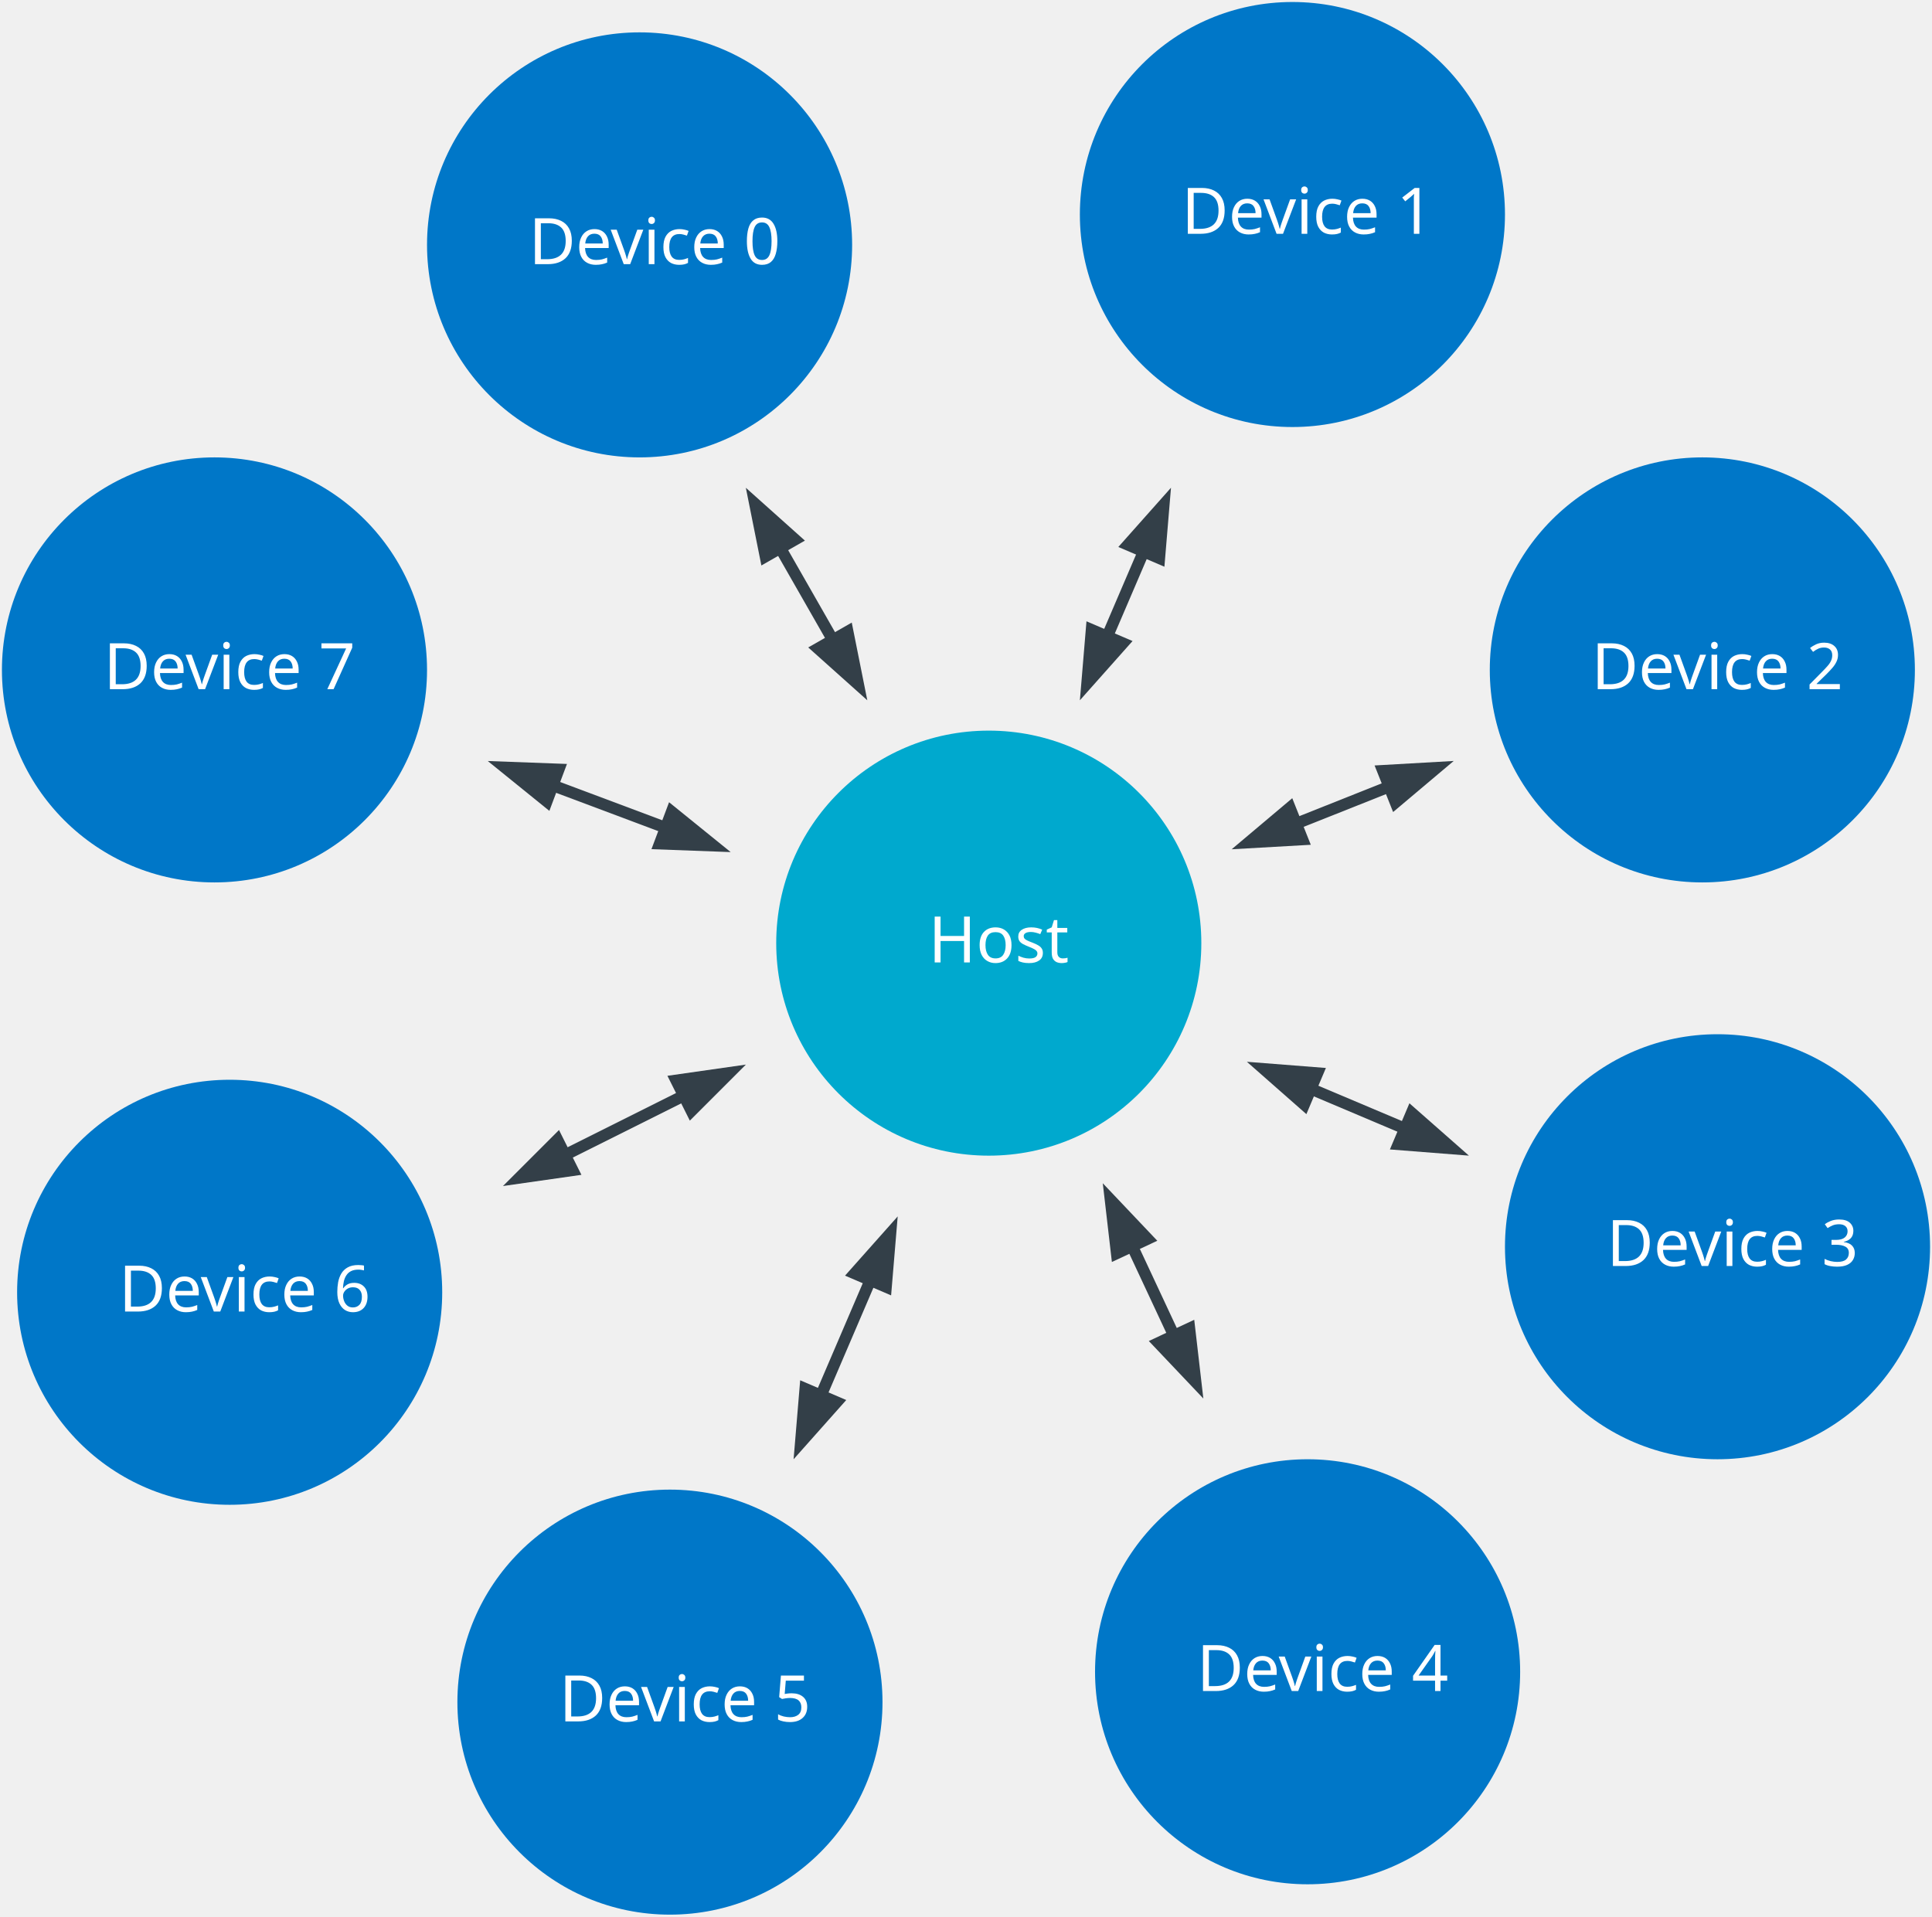
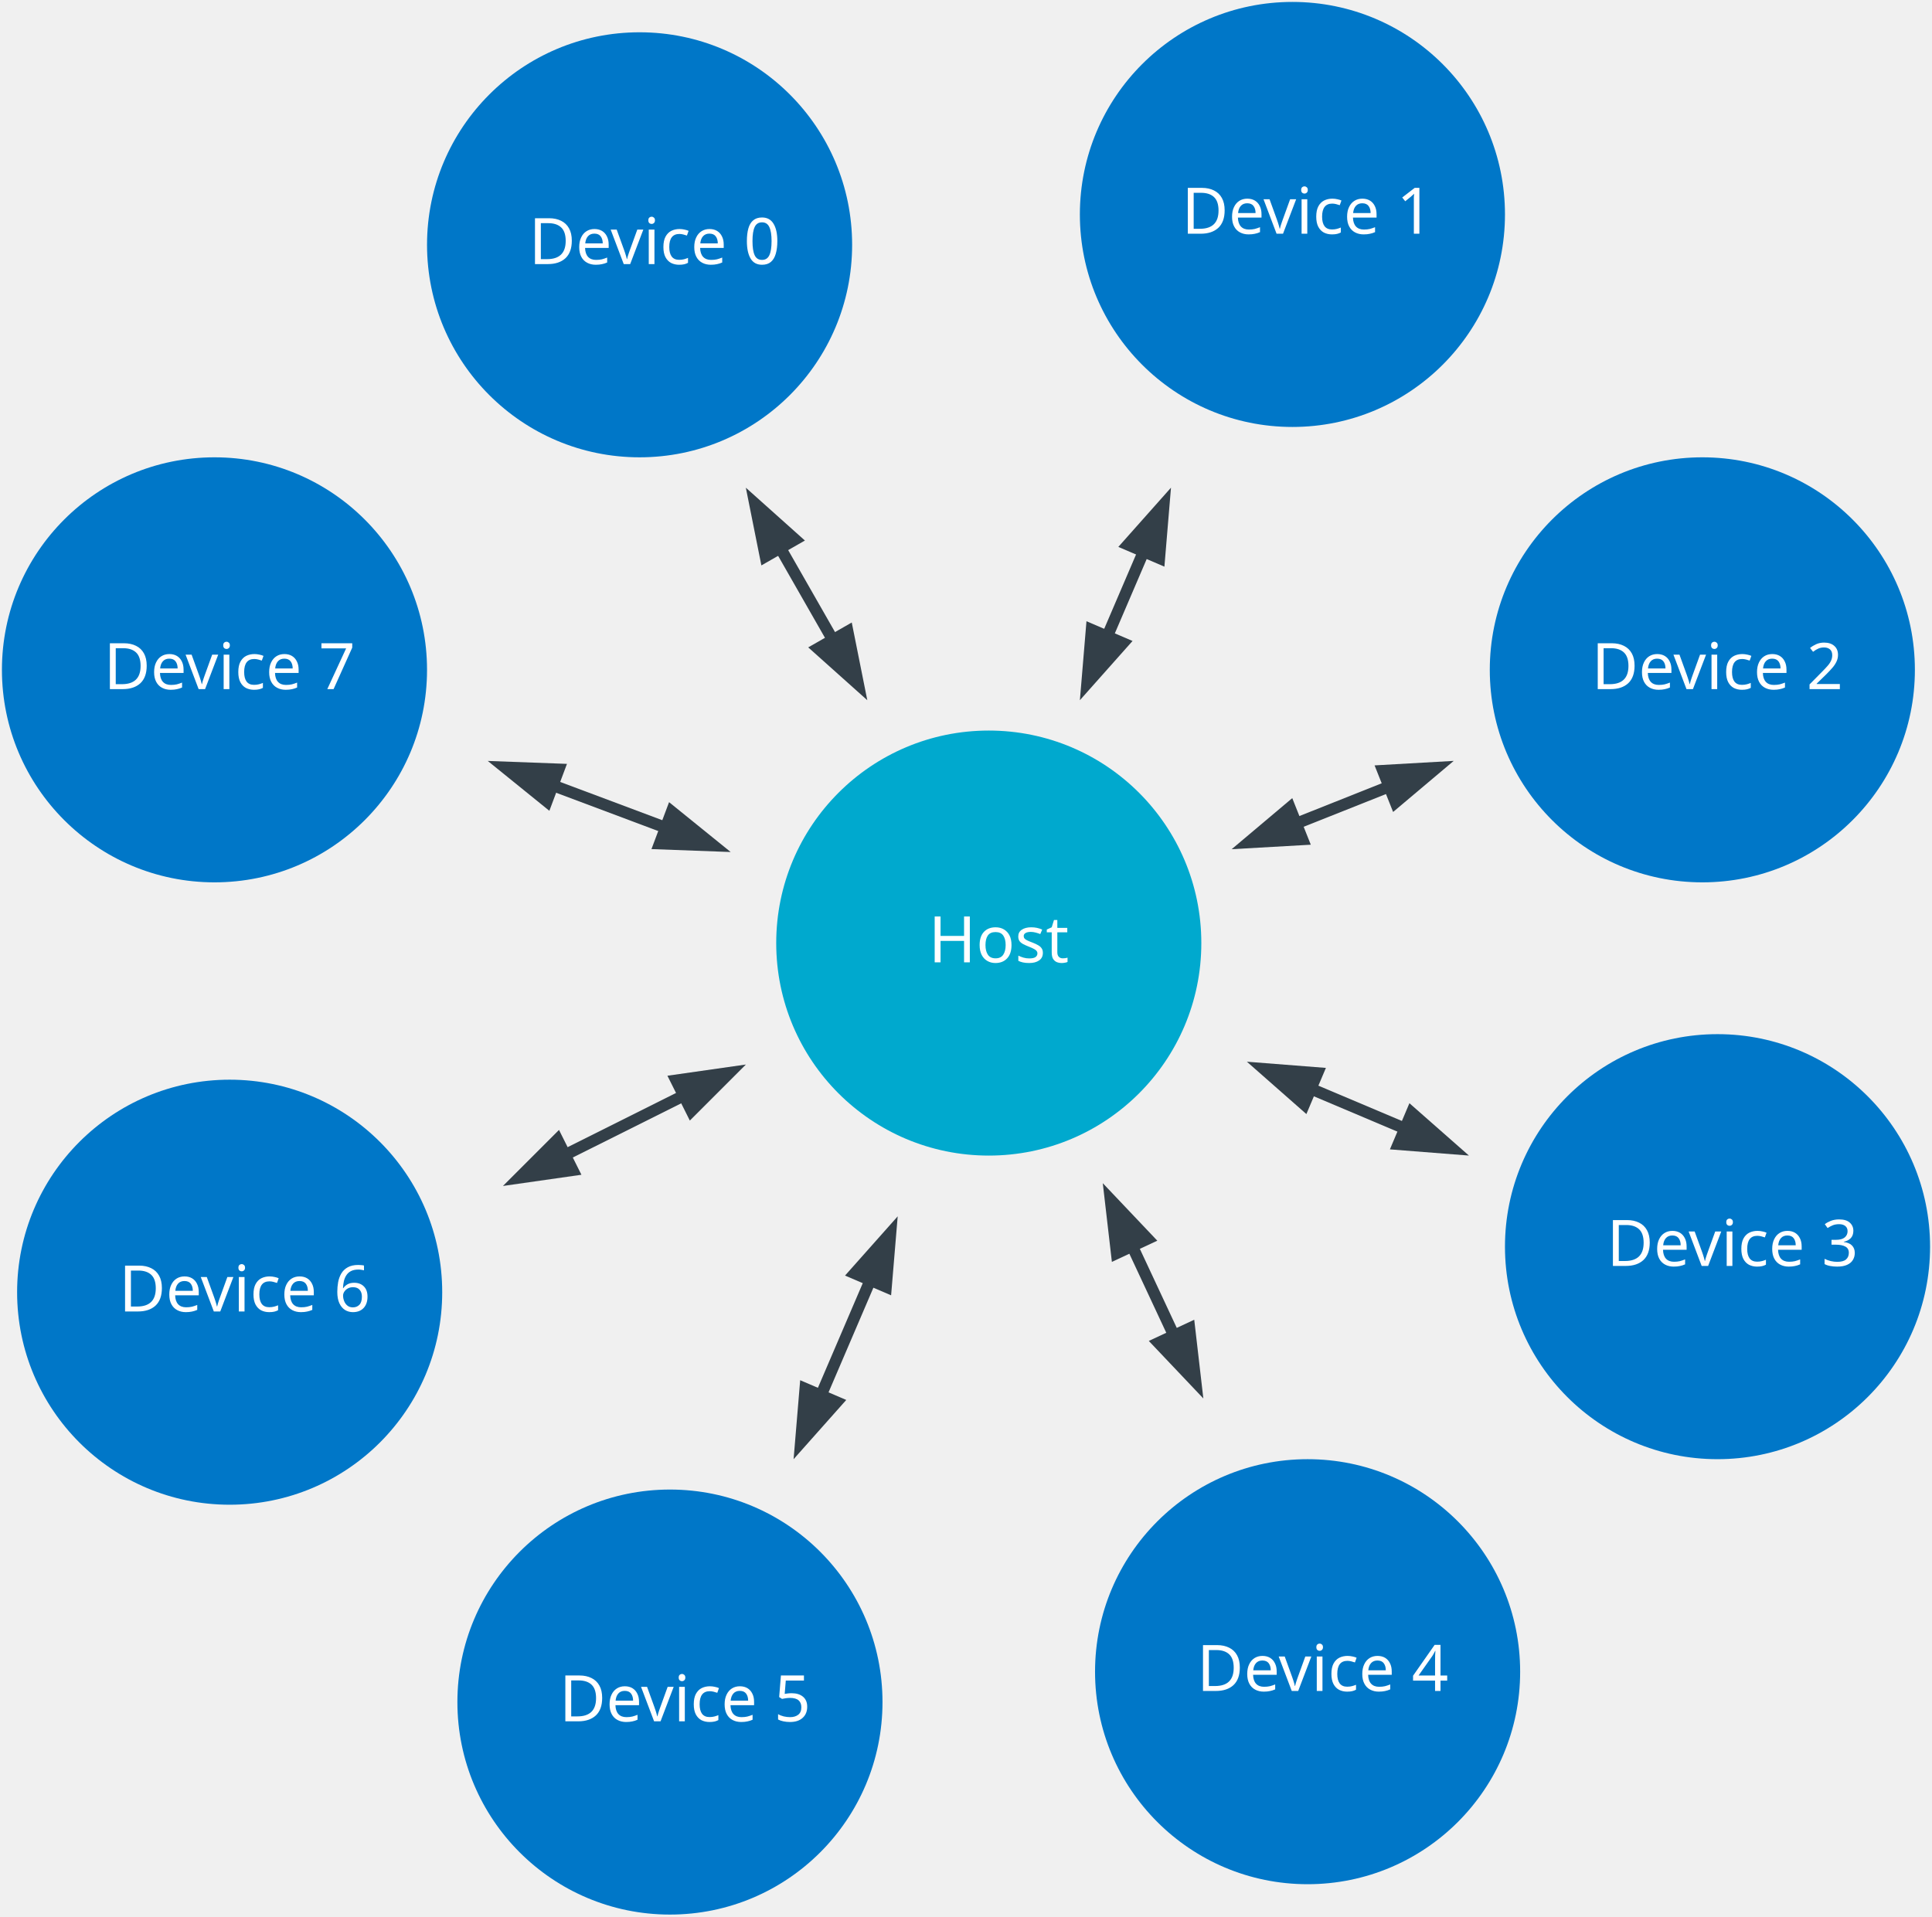
- <svg xmlns="http://www.w3.org/2000/svg" xmlns:xlink="http://www.w3.org/1999/xlink" width="5.01in" height="4.971in" viewBox="0 0 360.72 357.885" xml:space="preserve" color-interpolation-filters="sRGB" class="st6">
-   <style type="text/css">
- 	
- 		.st1 {fill:#00a9ce;stroke:none;stroke-linecap:round;stroke-linejoin:round;stroke-width:0.72}
- 		.st2 {fill:#ffffff;font-family:Calibri;font-size:1em}
- 		.st3 {fill:#0077c8;stroke:none;stroke-linecap:round;stroke-linejoin:round;stroke-width:0.72}
- 		.st4 {marker-end:url(#mrkr13-36);marker-start:url(#mrkr13-34);stroke:#333f48;stroke-linecap:round;stroke-linejoin:round;stroke-width:2.16}
- 		.st5 {fill:#333f48;fill-opacity:1;stroke:#333f48;stroke-opacity:1;stroke-width:0.462}
- 		.st6 {fill:none;fill-rule:evenodd;font-size:12px;overflow:visible;stroke-linecap:square;stroke-miterlimit:3}
- 	
- 	</style>
+ <svg xmlns="http://www.w3.org/2000/svg" xmlns:xlink="http://www.w3.org/1999/xlink" width="5.01in" height="477.18" class="st6" color-interpolation-filters="sRGB" viewBox="0 0 360.72 357.885" xml:space="preserve">
+   <style type="text/css">.st1{fill:#00a9ce;stroke:none;stroke-linecap:round;stroke-linejoin:round;stroke-width:.72}.st2{fill:#fff;font-family:Calibri;font-size:1em}.st3{fill:#0077c8;stroke:none;stroke-linecap:round;stroke-linejoin:round;stroke-width:.72}.st4,.st5{stroke:#333f48}.st4{marker-end:url(#mrkr13-36);marker-start:url(#mrkr13-34);stroke-linecap:round;stroke-linejoin:round;stroke-width:2.16}.st5{fill:#333f48;fill-opacity:1;stroke-opacity:1;stroke-width:.462}.st6{fill:none;fill-rule:evenodd;font-size:12px;overflow:visible;stroke-linecap:square;stroke-miterlimit:3}</style>
  <defs id="Markers">
    <g id="lend13">
-       <path d="M 3 1 L 0 0 L 3 -1 L 3 1 " style="stroke:none" />
+       <path d="M 3 1 L 0 0 L 3 -1 L 3 1" style="stroke:none" />
    </g>
-     <marker id="mrkr13-34" class="st5" refX="6.333" orient="auto" markerUnits="strokeWidth" overflow="visible">
-       <use xlink:href="#lend13" transform="scale(2.166667) " />
+     <marker id="mrkr13-34" class="st5" markerUnits="strokeWidth" orient="auto" overflow="visible" refX="6.333">
+       <use transform="scale(2.166667)" xlink:href="#lend13" />
    </marker>
-     <marker id="mrkr13-36" class="st5" refX="-6.5" orient="auto" markerUnits="strokeWidth" overflow="visible">
-       <use xlink:href="#lend13" transform="scale(-2.166667,-2.166667) " />
+     <marker id="mrkr13-36" class="st5" markerUnits="strokeWidth" orient="auto" overflow="visible" refX="-6.5">
+       <use transform="scale(-2.166667,-2.166667)" xlink:href="#lend13" />
    </marker>
  </defs>
  <g>
    <g id="shape6-1" transform="translate(144.927,-142.092)">
      <path d="M0 318.2 A39.685 39.685 0 1 1 79.37 318.2 A39.685 39.685 0 0 1 0 318.2 Z" class="st1" />
      <text x="28.43" y="321.8" class="st2">Host</text>
    </g>
    <g id="shape7-4" transform="translate(0.36,-193.116)">
      <path d="M0 318.2 A39.685 39.685 0 1 1 79.37 318.2 A39.685 39.685 0 0 1 0 318.2 Z" class="st3" />
      <text x="19" y="321.8" class="st2">Device 7</text>
    </g>
    <g id="shape8-7" transform="translate(79.7301,-272.486)">
      <path d="M0 318.2 A39.685 39.685 0 1 1 79.37 318.2 A39.685 39.685 0 0 1 0 318.2 Z" class="st3" />
      <text x="19" y="321.8" class="st2">Device 0</text>
    </g>
    <g id="shape9-10" transform="translate(201.62,-278.155)">
      <path d="M0 318.2 A39.685 39.685 0 1 1 79.37 318.2 A39.685 39.685 0 0 1 0 318.2 Z" class="st3" />
      <text x="19" y="321.8" class="st2">Device 1</text>
    </g>
    <g id="shape10-13" transform="translate(278.155,-193.116)">
      <path d="M0 318.2 A39.685 39.685 0 1 1 79.37 318.2 A39.685 39.685 0 0 1 0 318.2 Z" class="st3" />
      <text x="19" y="321.8" class="st2">Device 2</text>
    </g>
    <g id="shape11-16" transform="translate(3.19465,559.505) scale(1,-1)">
      <path d="M0 318.2 A39.685 39.685 0 1 1 79.37 318.2 A39.685 39.685 0 0 1 0 318.2 Z" class="st3" />
-       <text x="19" y="-314.6" transform="scale(1,-1)" class="st2">Device 6</text>
+       <text x="19" y="-314.6" class="st2" transform="scale(1,-1)">Device 6</text>
    </g>
    <g id="shape12-19" transform="translate(85.3994,636.041) scale(1,-1)">
      <path d="M0 318.2 A39.685 39.685 0 1 1 79.37 318.2 A39.685 39.685 0 0 1 0 318.2 Z" class="st3" />
-       <text x="19" y="-314.6" transform="scale(1,-1)" class="st2">Device 5</text>
+       <text x="19" y="-314.6" class="st2" transform="scale(1,-1)">Device 5</text>
    </g>
    <g id="shape13-22" transform="translate(204.454,630.371) scale(1,-1)">
      <path d="M0 318.2 A39.685 39.685 0 1 1 79.37 318.2 A39.685 39.685 0 0 1 0 318.2 Z" class="st3" />
-       <text x="19" y="-314.6" transform="scale(1,-1)" class="st2">Device 4</text>
+       <text x="19" y="-314.6" class="st2" transform="scale(1,-1)">Device 4</text>
    </g>
    <g id="shape14-25" transform="translate(280.99,551.001) scale(1,-1)">
      <path d="M0 318.2 A39.685 39.685 0 1 1 79.37 318.2 A39.685 39.685 0 0 1 0 318.2 Z" class="st3" />
-       <text x="19" y="-314.6" transform="scale(1,-1)" class="st2">Device 3</text>
+       <text x="19" y="-314.6" class="st2" transform="scale(1,-1)">Device 3</text>
    </g>
    <g id="shape15-28" transform="translate(449.989,-86.4922) rotate(60.2551)">
      <path d="M13.68 357.89 L14.04 357.89 L31.67 357.89" class="st4" />
    </g>
    <g id="shape16-37" transform="translate(216.731,-193.006) rotate(20.556)">
      <path d="M13.68 357.89 L14.04 357.89 L34.4 357.89" class="st4" />
    </g>
    <g id="shape17-44" transform="translate(-66.1479,-98.64) rotate(-26.5651)">
      <path d="M13.68 357.89 L14.04 357.89 L36.67 357.89" class="st4" />
    </g>
    <g id="shape18-51" transform="translate(-180.782,131.508) rotate(-66.8014)">
      <path d="M13.68 357.89 L14.04 357.89 L35.3 357.89" class="st4" />
    </g>
    <g id="shape19-58" transform="translate(-99.5862,412.606) rotate(-115.037)">
      <path d="M13.68 357.89 L14.04 357.89 L30.33 357.89" class="st4" />
    </g>
    <g id="shape20-65" transform="translate(134.899,545.431) rotate(-157.083)">
      <path d="M13.68 357.89 L14.04 357.89 L30.97 357.89" class="st4" />
    </g>
    <g id="shape21-72" transform="translate(403.697,474.636) rotate(158.309)">
      <path d="M13.68 357.89 L14.04 357.89 L30.58 357.89" class="st4" />
    </g>
    <g id="shape22-79" transform="translate(-127.329,-10.2242) rotate(-66.8014)">
      <path d="M13.68 357.89 L14.04 357.89 L29.14 357.89" class="st4" />
    </g>
  </g>
</svg>
